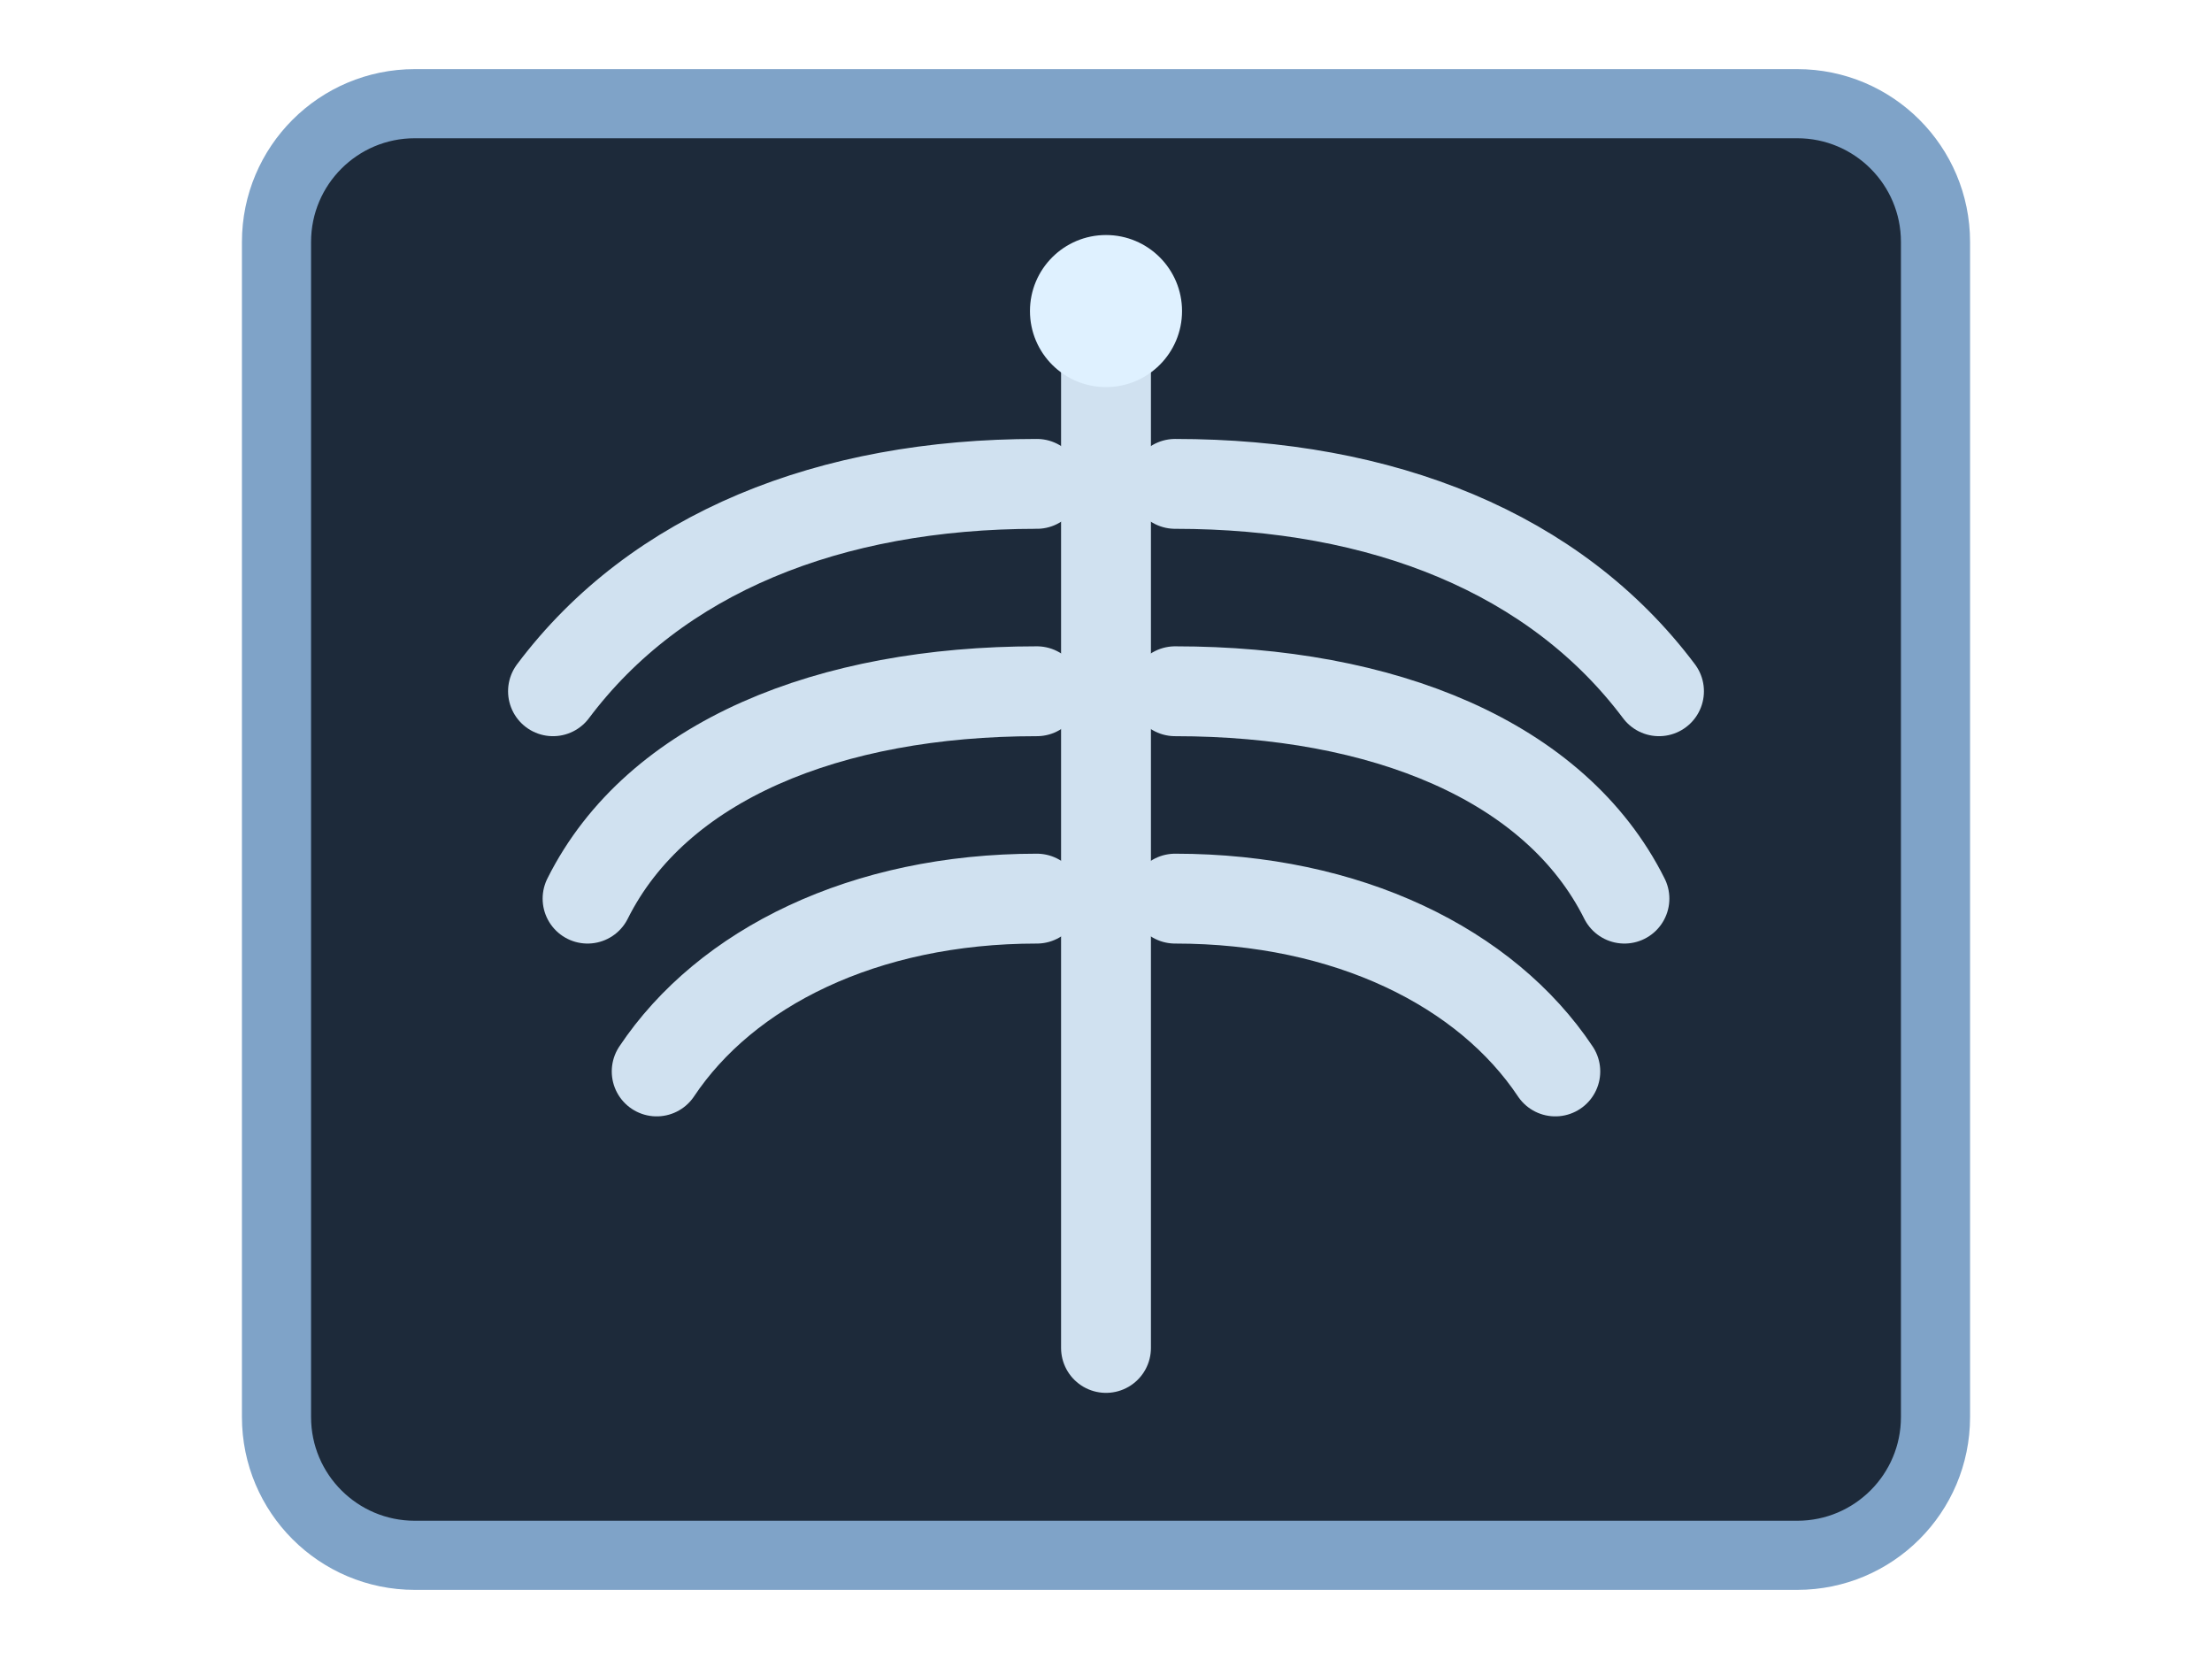
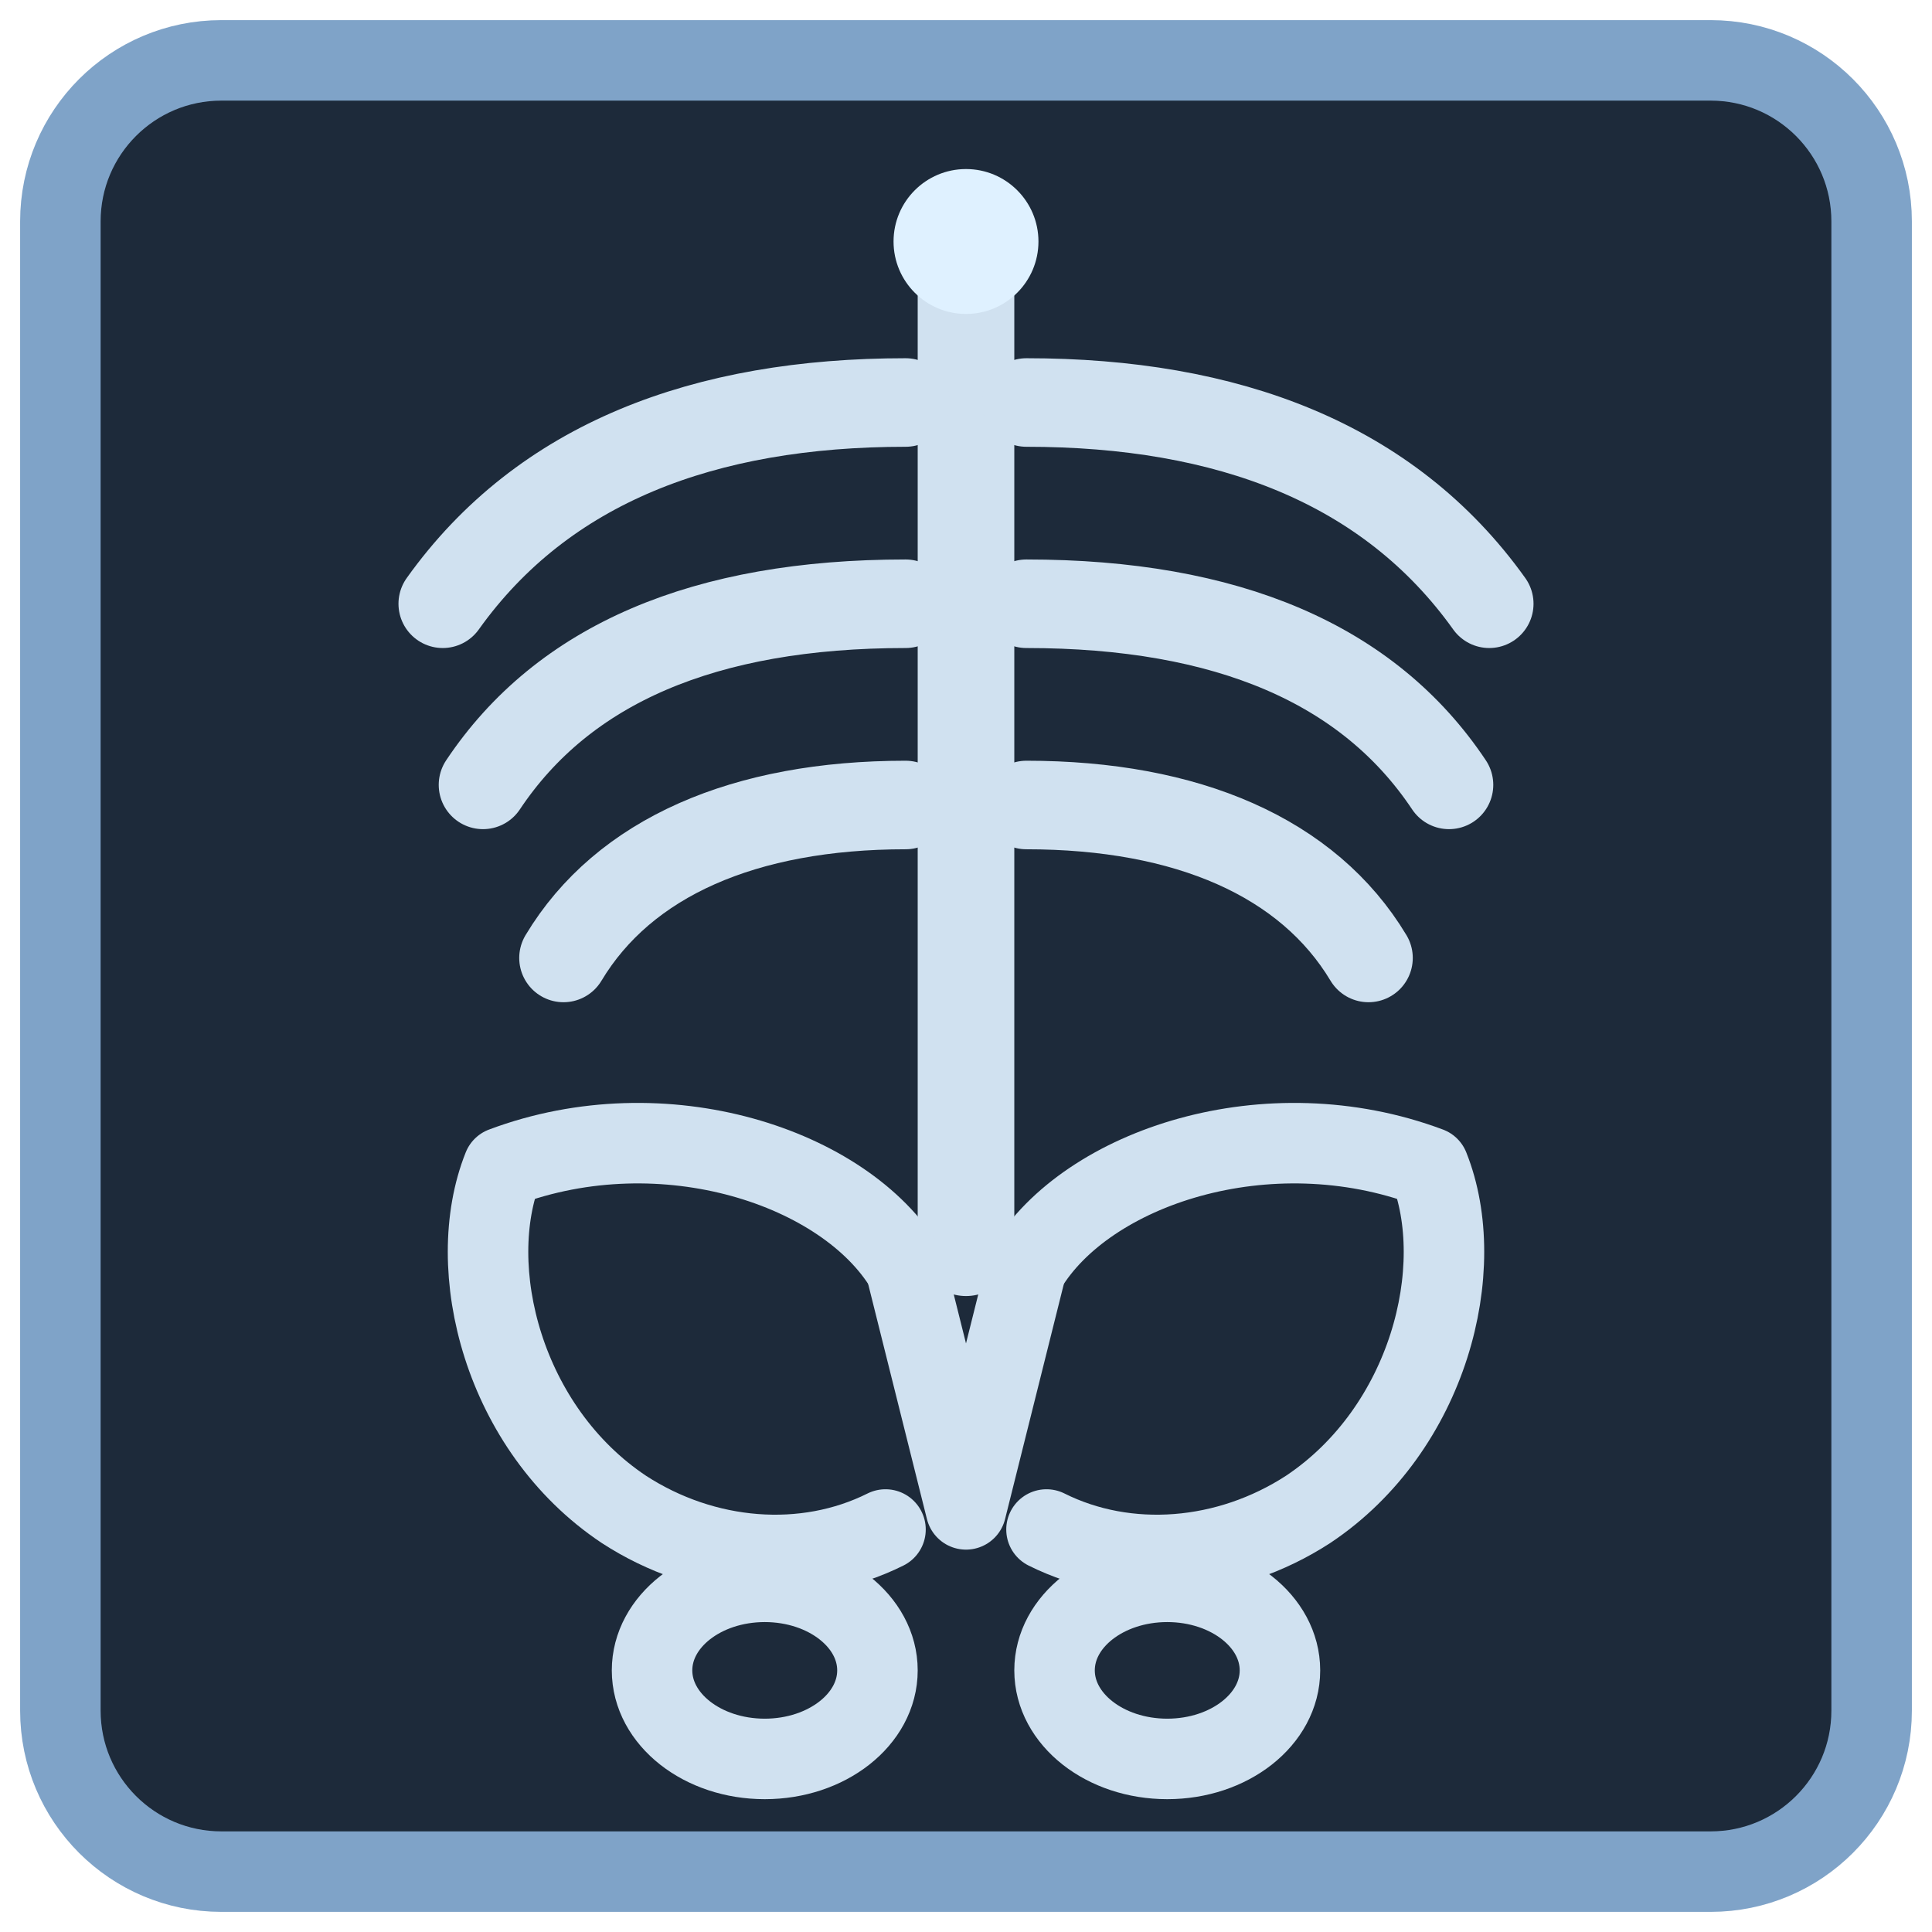
- <svg xmlns="http://www.w3.org/2000/svg" width="64" height="48" viewBox="0 0 64 48">
-   <rect x="8" y="3" width="48" height="42" rx="4" fill="#1d2a3a" stroke="#7fa3c8" stroke-width="2" />
-   <g fill="none" stroke="#dff1ff" stroke-linecap="round" stroke-width="2.6" opacity="0.92">
-     <path d="M32 9v30" />
-     <path d="M30 14c-6 0-11 2-14 6" />
-     <path d="M34 14c6 0 11 2 14 6" />
-     <path d="M30 20c-6 0-11 2-13 6" />
-     <path d="M34 20c6 0 11 2 13 6" />
-     <path d="M30 26c-5 0-9 2-11 5" />
-     <path d="M34 26c5 0 9 2 11 5" />
+ <svg xmlns="http://www.w3.org/2000/svg" width="48" height="48" viewBox="0 0 48 48">
+   <rect id="film" x="1.5" y="1.5" width="45" height="45" rx="4" fill="#1d2a3a" stroke="#7fa3c8" stroke-width="2" />
+   <g fill="none" stroke="#dff1ff" stroke-linecap="round" stroke-linejoin="round" opacity="0.92">
+     <path d="M24 6v25" stroke-width="2.4" />
+     <g stroke-width="2.2">
+       <path d="M22.5 10c-5 0-9 1.5-11.5 5" />
+       <path d="M25.5 10c5 0 9 1.5 11.5 5" />
+       <path d="M22.5 15c-5 0-8.5 1.5-10.5 4.5" />
+       <path d="M25.5 15c5 0 8.5 1.5 10.5 4.5" />
+       <path d="M22.5 20c-4 0-7 1.3-8.5 3.8" />
+       <path d="M25.5 20c4 0 7 1.3 8.5 3.8" />
+     </g>
+     <g id="pelvis" stroke-width="2">
+       <path d="M22.5 31.5c-1.5-2.5-6-4-10-2.5c-1 2.5 0 6.5 3 8.5c2 1.3 4.5 1.5 6.5 0.5" />
+       <path d="M25.5 31.5c1.5-2.5 6-4 10-2.5c1 2.5 0 6.5-3 8.5c-2 1.3-4.5 1.5-6.5 0.5" />
+       <path d="M22.5 31.5l1.5 6l1.5-6" />
+       <ellipse cx="19" cy="41.5" rx="2.8" ry="2.2" />
+       <ellipse cx="29" cy="41.5" rx="2.8" ry="2.2" />
+     </g>
  </g>
-   <circle cx="32" cy="9" r="2.2" fill="#dff1ff" />
+   <circle cx="24" cy="6" r="1.8" fill="#dff1ff" />
</svg>
